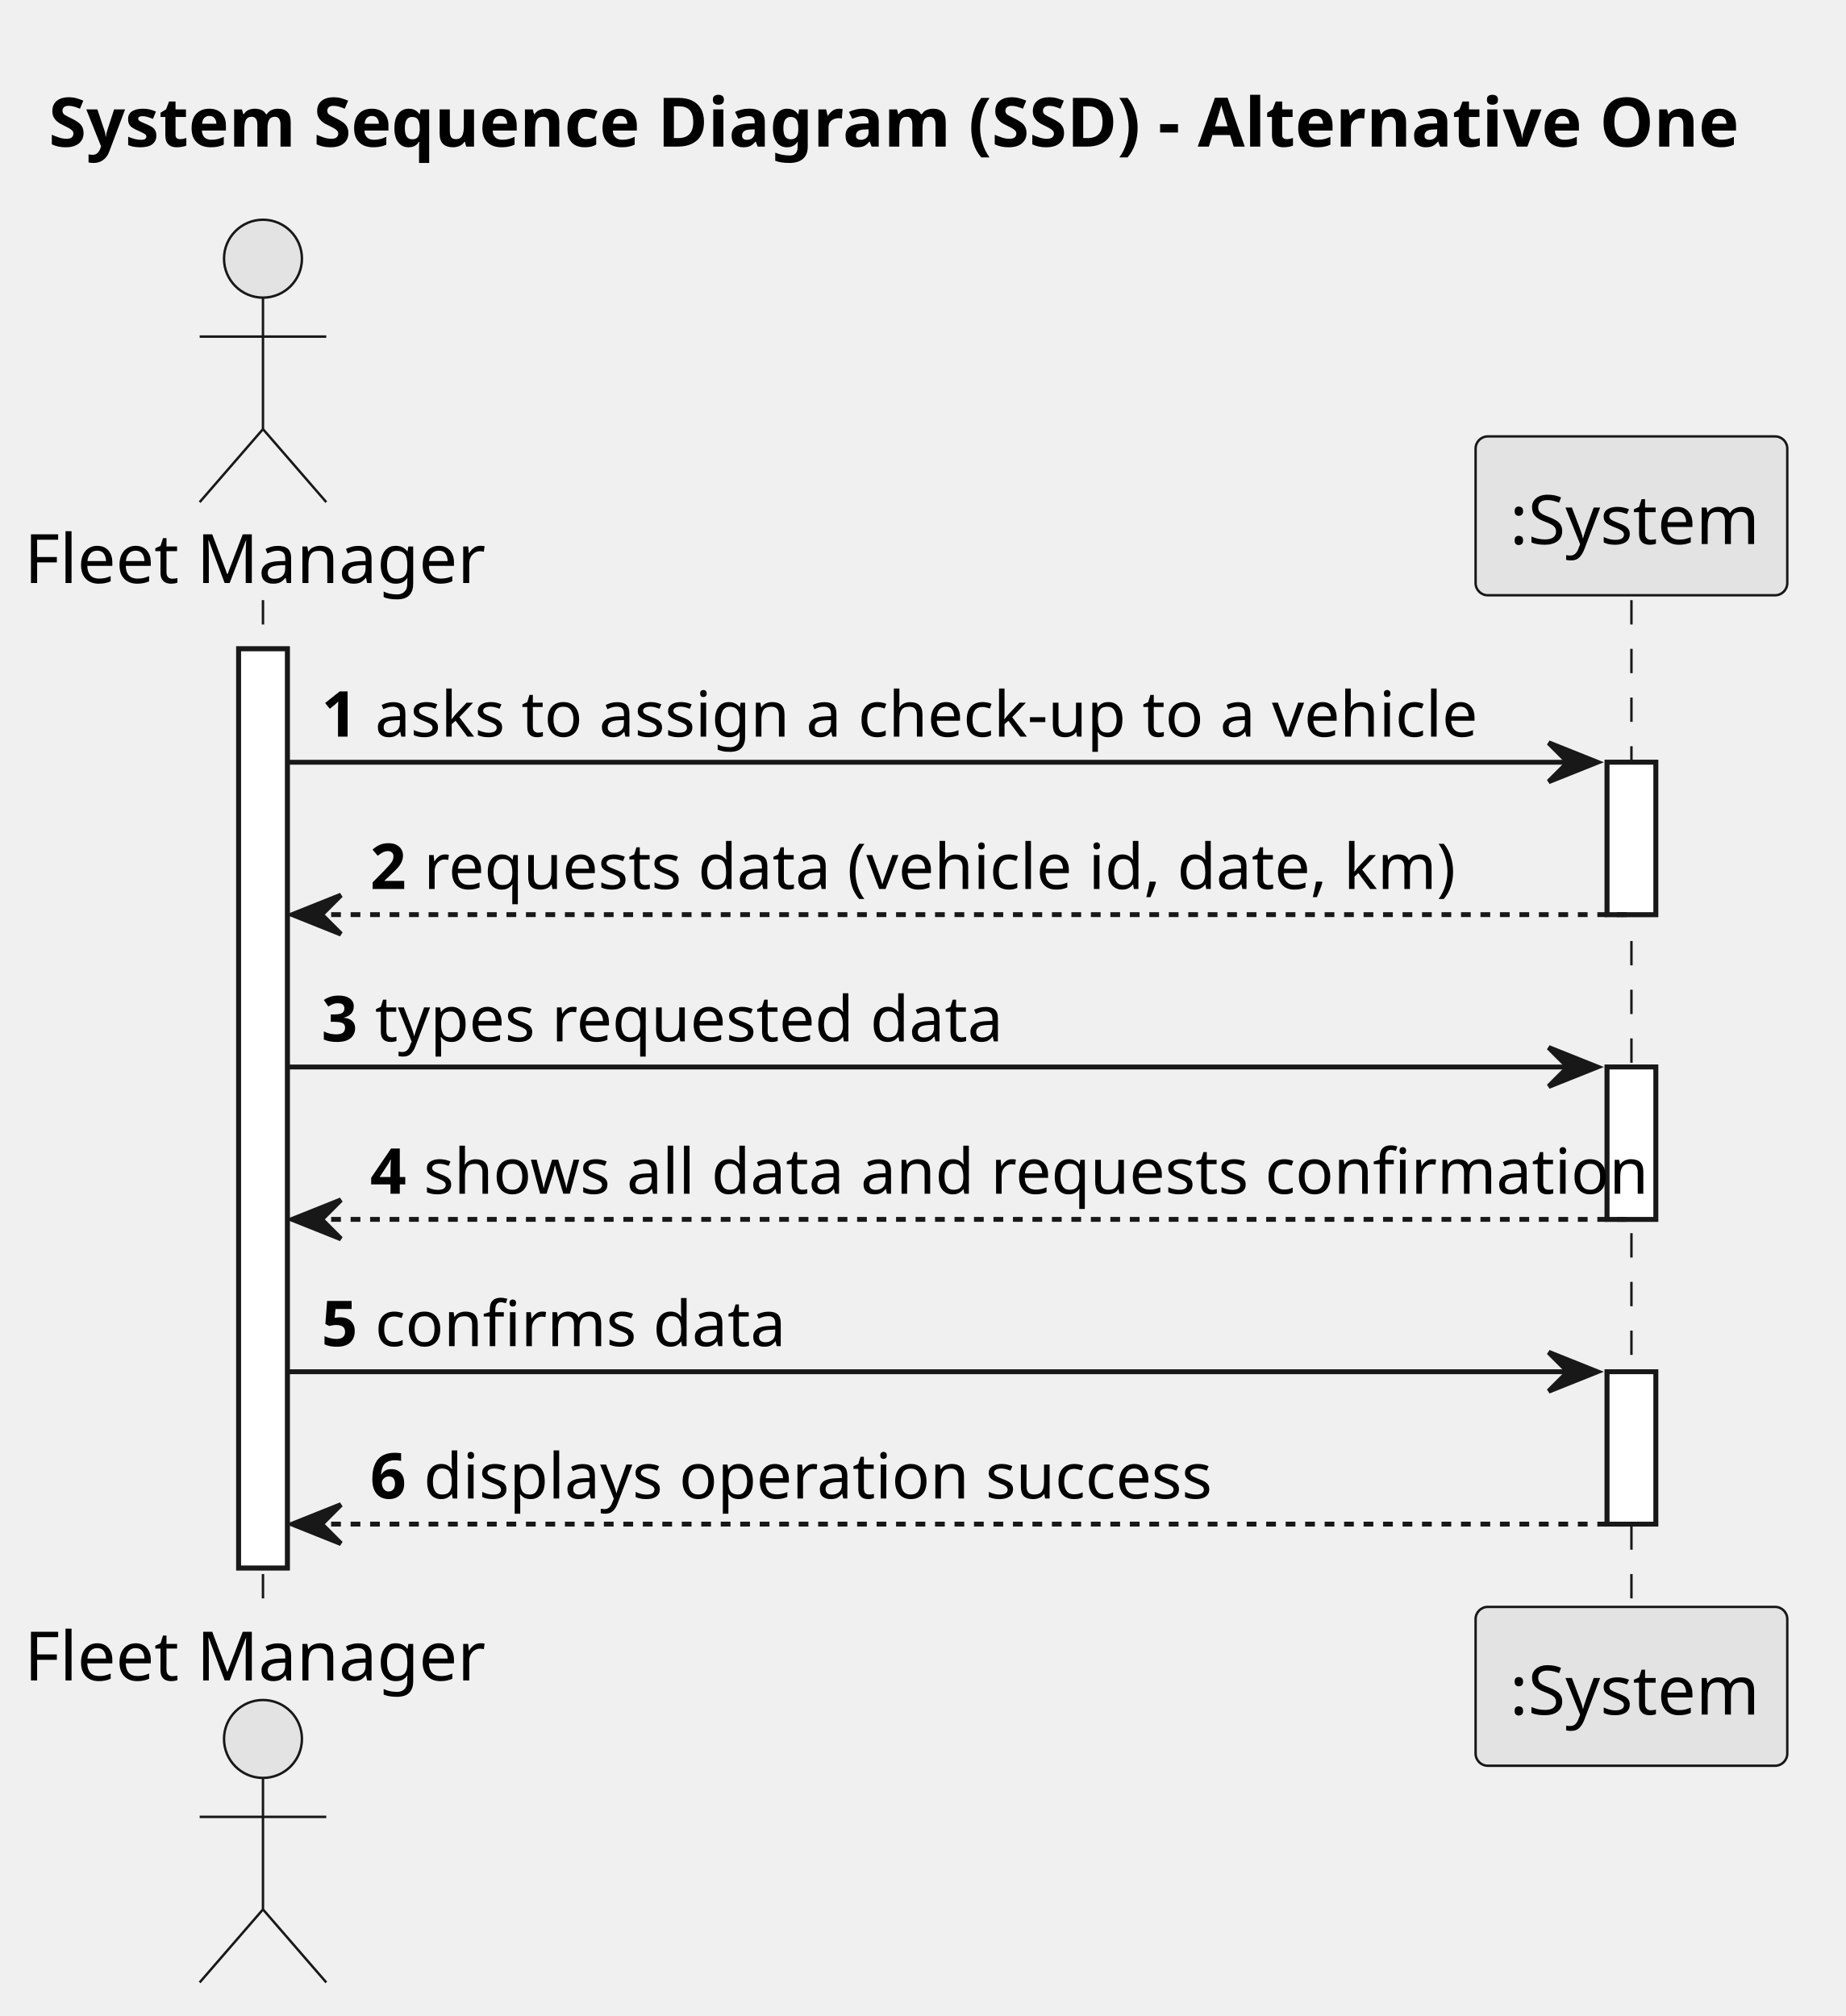
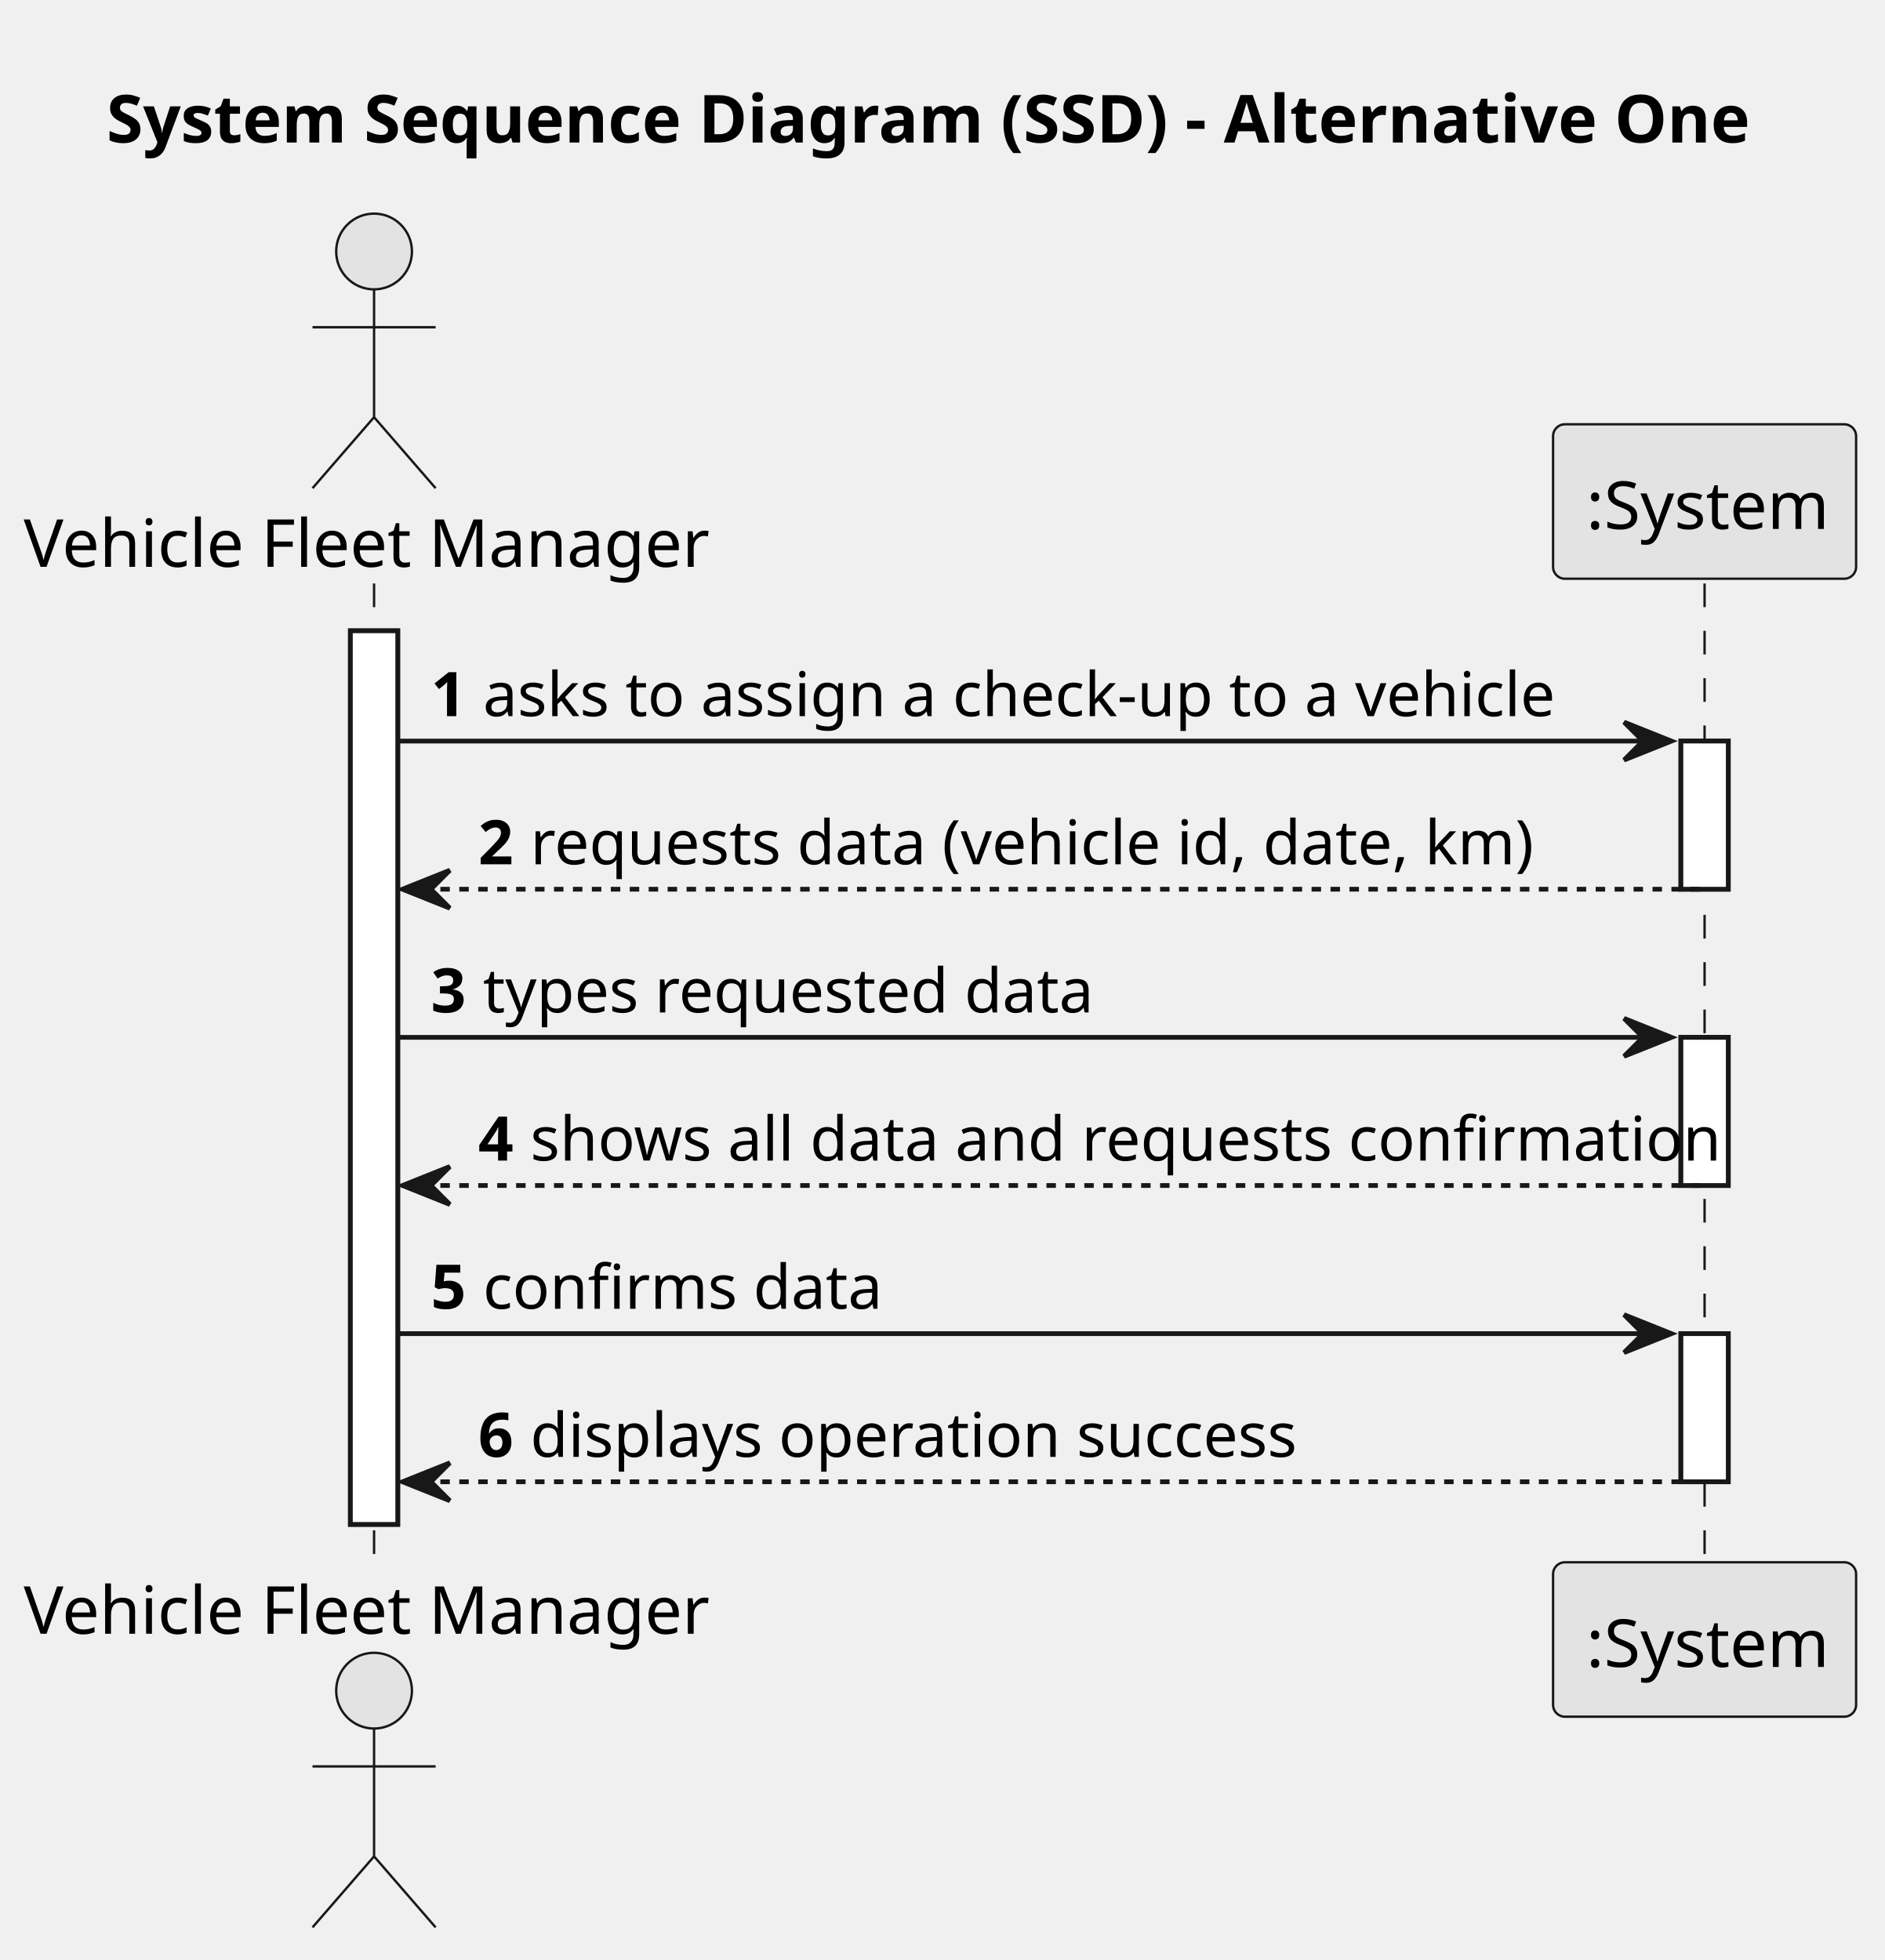
- <svg xmlns="http://www.w3.org/2000/svg" contentStyleType="text/css" height="414px" preserveAspectRatio="none" style="width:379px;height:414px;background:#FFFFFF;" version="1.1" viewBox="0 0 379 414" width="379px" zoomAndPan="magnify">
+ <svg xmlns="http://www.w3.org/2000/svg" contentStyleType="text/css" height="414px" preserveAspectRatio="none" style="width:398px;height:414px;background:#FFFFFF;" version="1.1" viewBox="0 0 398 414" width="398px" zoomAndPan="magnify">
  <defs />
  <g>
-     <text fill="#000000" font-family="sans-serif" font-size="14" font-weight="bold" lengthAdjust="spacing" textLength="351" x="10" y="30.107">System Sequence Diagram (SSD) - Alternative One</text>
-     <rect fill="#FFFFFF" height="188.746" style="stroke:#181818;stroke-width:1.0;" width="10" x="49" y="133.242" />
-     <rect fill="#FFFFFF" height="31.291" style="stroke:#181818;stroke-width:1.0;" width="10" x="330" y="156.533" />
-     <rect fill="#FFFFFF" height="31.291" style="stroke:#181818;stroke-width:1.0;" width="10" x="330" y="219.115" />
-     <rect fill="#FFFFFF" height="31.291" style="stroke:#181818;stroke-width:1.0;" width="10" x="330" y="281.697" />
-     <line style="stroke:#181818;stroke-width:0.5;stroke-dasharray:5.0,5.0;" x1="54" x2="54" y1="123.242" y2="330.988" />
-     <line style="stroke:#181818;stroke-width:0.5;stroke-dasharray:5.0,5.0;" x1="335" x2="335" y1="123.242" y2="330.988" />
-     <text fill="#000000" font-family="sans-serif" font-size="14" lengthAdjust="spacing" textLength="92" x="5" y="119.728">Fleet Manager</text>
-     <ellipse cx="54" cy="53.121" fill="#E3E3E3" rx="8" ry="8" style="stroke:#181818;stroke-width:0.5;" />
-     <path d="M54,61.121 L54,88.121 M41,69.121 L67,69.121 M54,88.121 L41,103.121 M54,88.121 L67,103.121 " fill="none" style="stroke:#181818;stroke-width:0.5;" />
-     <text fill="#000000" font-family="sans-serif" font-size="14" lengthAdjust="spacing" textLength="92" x="5" y="345.096">Fleet Manager</text>
-     <ellipse cx="54" cy="357.109" fill="#E3E3E3" rx="8" ry="8" style="stroke:#181818;stroke-width:0.5;" />
-     <path d="M54,365.109 L54,392.109 M41,373.109 L67,373.109 M54,392.109 L41,407.109 M54,392.109 L67,407.109 " fill="none" style="stroke:#181818;stroke-width:0.5;" />
-     <rect fill="#E3E3E3" height="32.621" rx="2.5" ry="2.5" style="stroke:#181818;stroke-width:0.5;" width="64" x="303" y="89.621" />
-     <text fill="#000000" font-family="sans-serif" font-size="14" lengthAdjust="spacing" textLength="50" x="310" y="111.728">:System</text>
-     <rect fill="#E3E3E3" height="32.621" rx="2.5" ry="2.5" style="stroke:#181818;stroke-width:0.5;" width="64" x="303" y="329.988" />
-     <text fill="#000000" font-family="sans-serif" font-size="14" lengthAdjust="spacing" textLength="50" x="310" y="352.096">:System</text>
-     <rect fill="#FFFFFF" height="188.746" style="stroke:#181818;stroke-width:1.0;" width="10" x="49" y="133.242" />
-     <rect fill="#FFFFFF" height="31.291" style="stroke:#181818;stroke-width:1.0;" width="10" x="330" y="156.533" />
-     <rect fill="#FFFFFF" height="31.291" style="stroke:#181818;stroke-width:1.0;" width="10" x="330" y="219.115" />
-     <rect fill="#FFFFFF" height="31.291" style="stroke:#181818;stroke-width:1.0;" width="10" x="330" y="281.697" />
-     <polygon fill="#181818" points="318,152.533,328,156.533,318,160.533,322,156.533" style="stroke:#181818;stroke-width:1.0;" />
-     <line style="stroke:#181818;stroke-width:1.0;" x1="59" x2="324" y1="156.533" y2="156.533" />
-     <text fill="#000000" font-family="sans-serif" font-size="13" font-weight="bold" lengthAdjust="spacing" textLength="7" x="66" y="151.27">1</text>
-     <text fill="#000000" font-family="sans-serif" font-size="13" lengthAdjust="spacing" textLength="222" x="77" y="151.27">asks to assign a check-up to a vehicle</text>
-     <polygon fill="#181818" points="70,183.824,60,187.824,70,191.824,66,187.824" style="stroke:#181818;stroke-width:1.0;" />
-     <line style="stroke:#181818;stroke-width:1.0;stroke-dasharray:2.0,2.0;" x1="64" x2="334" y1="187.824" y2="187.824" />
-     <text fill="#000000" font-family="sans-serif" font-size="13" font-weight="bold" lengthAdjust="spacing" textLength="7" x="76" y="182.561">2</text>
-     <text fill="#000000" font-family="sans-serif" font-size="13" lengthAdjust="spacing" textLength="203" x="87" y="182.561">requests data (vehicle id, date, km)</text>
-     <polygon fill="#181818" points="318,215.115,328,219.115,318,223.115,322,219.115" style="stroke:#181818;stroke-width:1.0;" />
-     <line style="stroke:#181818;stroke-width:1.0;" x1="59" x2="324" y1="219.115" y2="219.115" />
-     <text fill="#000000" font-family="sans-serif" font-size="13" font-weight="bold" lengthAdjust="spacing" textLength="7" x="66" y="213.852">3</text>
-     <text fill="#000000" font-family="sans-serif" font-size="13" lengthAdjust="spacing" textLength="122" x="77" y="213.852">types requested data</text>
-     <polygon fill="#181818" points="70,246.406,60,250.406,70,254.406,66,250.406" style="stroke:#181818;stroke-width:1.0;" />
-     <line style="stroke:#181818;stroke-width:1.0;stroke-dasharray:2.0,2.0;" x1="64" x2="334" y1="250.406" y2="250.406" />
-     <text fill="#000000" font-family="sans-serif" font-size="13" font-weight="bold" lengthAdjust="spacing" textLength="7" x="76" y="245.144">4</text>
-     <text fill="#000000" font-family="sans-serif" font-size="13" lengthAdjust="spacing" textLength="236" x="87" y="245.144">shows all data and requests confirmation</text>
-     <polygon fill="#181818" points="318,277.697,328,281.697,318,285.697,322,281.697" style="stroke:#181818;stroke-width:1.0;" />
-     <line style="stroke:#181818;stroke-width:1.0;" x1="59" x2="324" y1="281.697" y2="281.697" />
-     <text fill="#000000" font-family="sans-serif" font-size="13" font-weight="bold" lengthAdjust="spacing" textLength="7" x="66" y="276.435">5</text>
-     <text fill="#000000" font-family="sans-serif" font-size="13" lengthAdjust="spacing" textLength="78" x="77" y="276.435">confirms data</text>
-     <polygon fill="#181818" points="70,308.988,60,312.988,70,316.988,66,312.988" style="stroke:#181818;stroke-width:1.0;" />
-     <line style="stroke:#181818;stroke-width:1.0;stroke-dasharray:2.0,2.0;" x1="64" x2="334" y1="312.988" y2="312.988" />
-     <text fill="#000000" font-family="sans-serif" font-size="13" font-weight="bold" lengthAdjust="spacing" textLength="7" x="76" y="307.726">6</text>
-     <text fill="#000000" font-family="sans-serif" font-size="13" lengthAdjust="spacing" textLength="158" x="87" y="307.726">displays operation success</text>
+     <text fill="#000000" font-family="sans-serif" font-size="14" font-weight="bold" lengthAdjust="spacing" textLength="351" x="22.5" y="30.107">System Sequence Diagram (SSD) - Alternative One</text>
+     <rect fill="#FFFFFF" height="188.746" style="stroke:#181818;stroke-width:1.0;" width="10" x="74" y="133.242" />
+     <rect fill="#FFFFFF" height="31.291" style="stroke:#181818;stroke-width:1.0;" width="10" x="355" y="156.533" />
+     <rect fill="#FFFFFF" height="31.291" style="stroke:#181818;stroke-width:1.0;" width="10" x="355" y="219.115" />
+     <rect fill="#FFFFFF" height="31.291" style="stroke:#181818;stroke-width:1.0;" width="10" x="355" y="281.697" />
+     <line style="stroke:#181818;stroke-width:0.5;stroke-dasharray:5.0,5.0;" x1="79" x2="79" y1="123.242" y2="330.988" />
+     <line style="stroke:#181818;stroke-width:0.5;stroke-dasharray:5.0,5.0;" x1="360" x2="360" y1="123.242" y2="330.988" />
+     <text fill="#000000" font-family="sans-serif" font-size="14" lengthAdjust="spacing" textLength="142" x="5" y="119.728">Vehicle Fleet Manager</text>
+     <ellipse cx="79" cy="53.121" fill="#E3E3E3" rx="8" ry="8" style="stroke:#181818;stroke-width:0.5;" />
+     <path d="M79,61.121 L79,88.121 M66,69.121 L92,69.121 M79,88.121 L66,103.121 M79,88.121 L92,103.121 " fill="none" style="stroke:#181818;stroke-width:0.5;" />
+     <text fill="#000000" font-family="sans-serif" font-size="14" lengthAdjust="spacing" textLength="142" x="5" y="345.096">Vehicle Fleet Manager</text>
+     <ellipse cx="79" cy="357.109" fill="#E3E3E3" rx="8" ry="8" style="stroke:#181818;stroke-width:0.5;" />
+     <path d="M79,365.109 L79,392.109 M66,373.109 L92,373.109 M79,392.109 L66,407.109 M79,392.109 L92,407.109 " fill="none" style="stroke:#181818;stroke-width:0.5;" />
+     <rect fill="#E3E3E3" height="32.621" rx="2.5" ry="2.5" style="stroke:#181818;stroke-width:0.5;" width="64" x="328" y="89.621" />
+     <text fill="#000000" font-family="sans-serif" font-size="14" lengthAdjust="spacing" textLength="50" x="335" y="111.728">:System</text>
+     <rect fill="#E3E3E3" height="32.621" rx="2.5" ry="2.5" style="stroke:#181818;stroke-width:0.5;" width="64" x="328" y="329.988" />
+     <text fill="#000000" font-family="sans-serif" font-size="14" lengthAdjust="spacing" textLength="50" x="335" y="352.096">:System</text>
+     <rect fill="#FFFFFF" height="188.746" style="stroke:#181818;stroke-width:1.0;" width="10" x="74" y="133.242" />
+     <rect fill="#FFFFFF" height="31.291" style="stroke:#181818;stroke-width:1.0;" width="10" x="355" y="156.533" />
+     <rect fill="#FFFFFF" height="31.291" style="stroke:#181818;stroke-width:1.0;" width="10" x="355" y="219.115" />
+     <rect fill="#FFFFFF" height="31.291" style="stroke:#181818;stroke-width:1.0;" width="10" x="355" y="281.697" />
+     <polygon fill="#181818" points="343,152.533,353,156.533,343,160.533,347,156.533" style="stroke:#181818;stroke-width:1.0;" />
+     <line style="stroke:#181818;stroke-width:1.0;" x1="84" x2="349" y1="156.533" y2="156.533" />
+     <text fill="#000000" font-family="sans-serif" font-size="13" font-weight="bold" lengthAdjust="spacing" textLength="7" x="91" y="151.27">1</text>
+     <text fill="#000000" font-family="sans-serif" font-size="13" lengthAdjust="spacing" textLength="222" x="102" y="151.27">asks to assign a check-up to a vehicle</text>
+     <polygon fill="#181818" points="95,183.824,85,187.824,95,191.824,91,187.824" style="stroke:#181818;stroke-width:1.0;" />
+     <line style="stroke:#181818;stroke-width:1.0;stroke-dasharray:2.0,2.0;" x1="89" x2="359" y1="187.824" y2="187.824" />
+     <text fill="#000000" font-family="sans-serif" font-size="13" font-weight="bold" lengthAdjust="spacing" textLength="7" x="101" y="182.561">2</text>
+     <text fill="#000000" font-family="sans-serif" font-size="13" lengthAdjust="spacing" textLength="203" x="112" y="182.561">requests data (vehicle id, date, km)</text>
+     <polygon fill="#181818" points="343,215.115,353,219.115,343,223.115,347,219.115" style="stroke:#181818;stroke-width:1.0;" />
+     <line style="stroke:#181818;stroke-width:1.0;" x1="84" x2="349" y1="219.115" y2="219.115" />
+     <text fill="#000000" font-family="sans-serif" font-size="13" font-weight="bold" lengthAdjust="spacing" textLength="7" x="91" y="213.852">3</text>
+     <text fill="#000000" font-family="sans-serif" font-size="13" lengthAdjust="spacing" textLength="122" x="102" y="213.852">types requested data</text>
+     <polygon fill="#181818" points="95,246.406,85,250.406,95,254.406,91,250.406" style="stroke:#181818;stroke-width:1.0;" />
+     <line style="stroke:#181818;stroke-width:1.0;stroke-dasharray:2.0,2.0;" x1="89" x2="359" y1="250.406" y2="250.406" />
+     <text fill="#000000" font-family="sans-serif" font-size="13" font-weight="bold" lengthAdjust="spacing" textLength="7" x="101" y="245.144">4</text>
+     <text fill="#000000" font-family="sans-serif" font-size="13" lengthAdjust="spacing" textLength="236" x="112" y="245.144">shows all data and requests confirmation</text>
+     <polygon fill="#181818" points="343,277.697,353,281.697,343,285.697,347,281.697" style="stroke:#181818;stroke-width:1.0;" />
+     <line style="stroke:#181818;stroke-width:1.0;" x1="84" x2="349" y1="281.697" y2="281.697" />
+     <text fill="#000000" font-family="sans-serif" font-size="13" font-weight="bold" lengthAdjust="spacing" textLength="7" x="91" y="276.435">5</text>
+     <text fill="#000000" font-family="sans-serif" font-size="13" lengthAdjust="spacing" textLength="78" x="102" y="276.435">confirms data</text>
+     <polygon fill="#181818" points="95,308.988,85,312.988,95,316.988,91,312.988" style="stroke:#181818;stroke-width:1.0;" />
+     <line style="stroke:#181818;stroke-width:1.0;stroke-dasharray:2.0,2.0;" x1="89" x2="359" y1="312.988" y2="312.988" />
+     <text fill="#000000" font-family="sans-serif" font-size="13" font-weight="bold" lengthAdjust="spacing" textLength="7" x="101" y="307.726">6</text>
+     <text fill="#000000" font-family="sans-serif" font-size="13" lengthAdjust="spacing" textLength="158" x="112" y="307.726">displays operation success</text>
  </g>
</svg>
